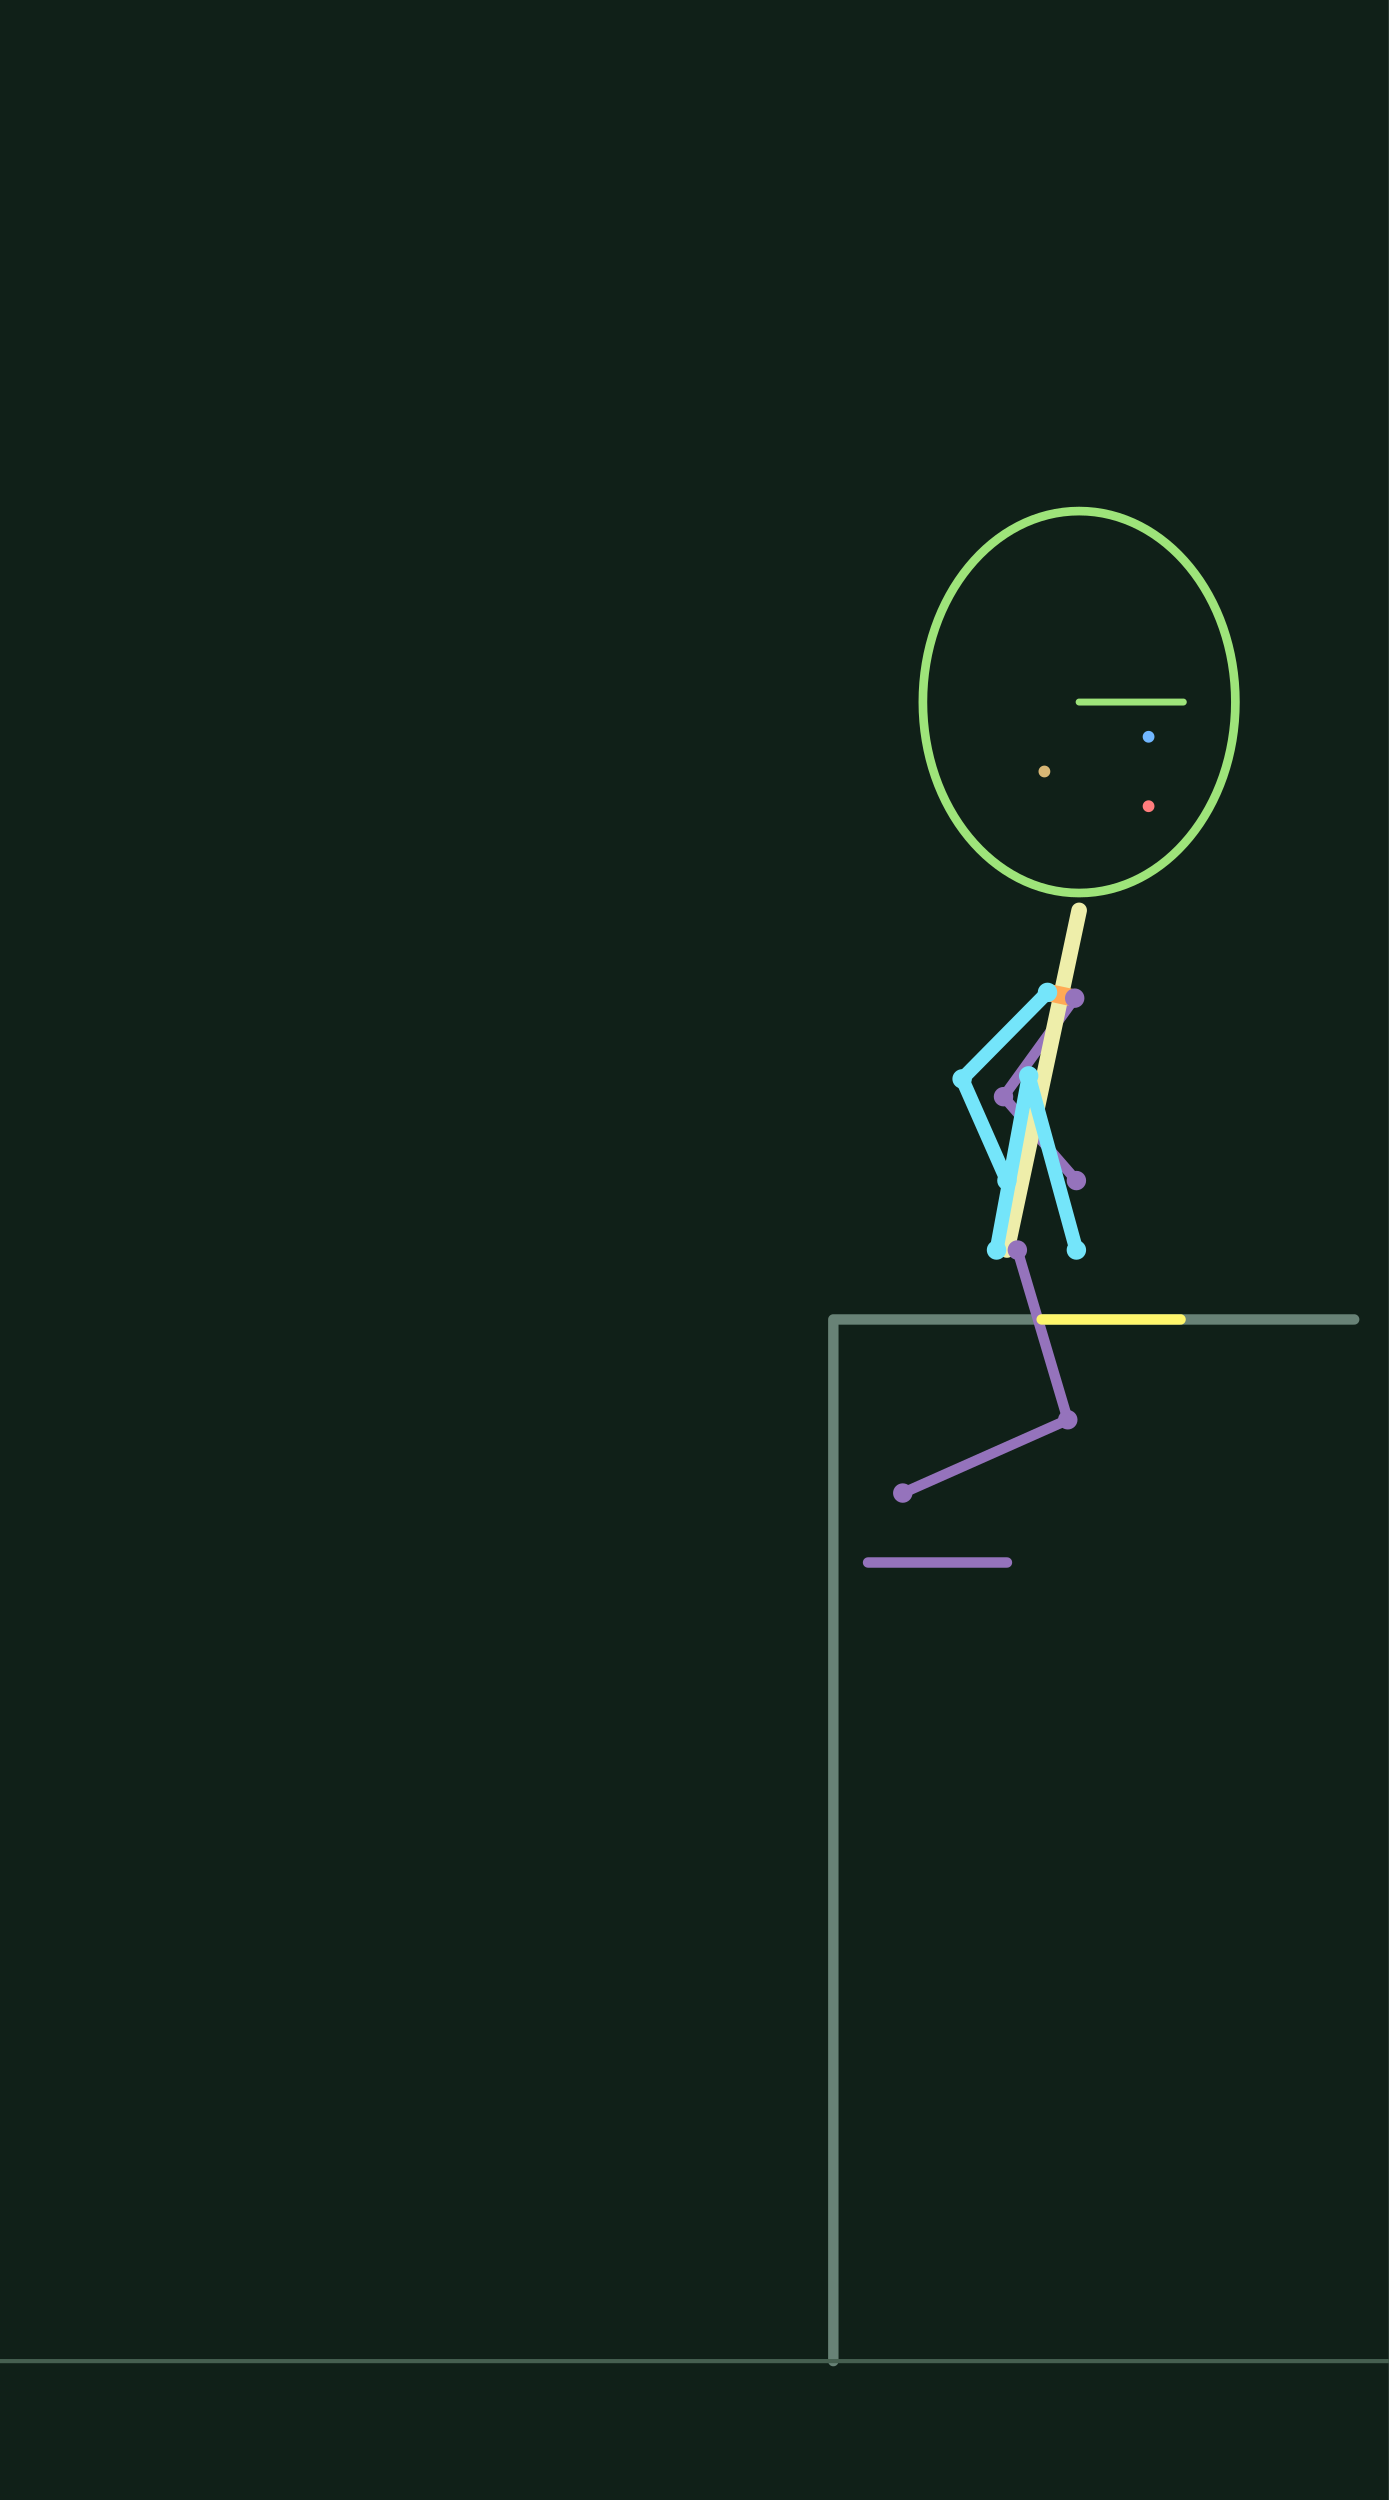
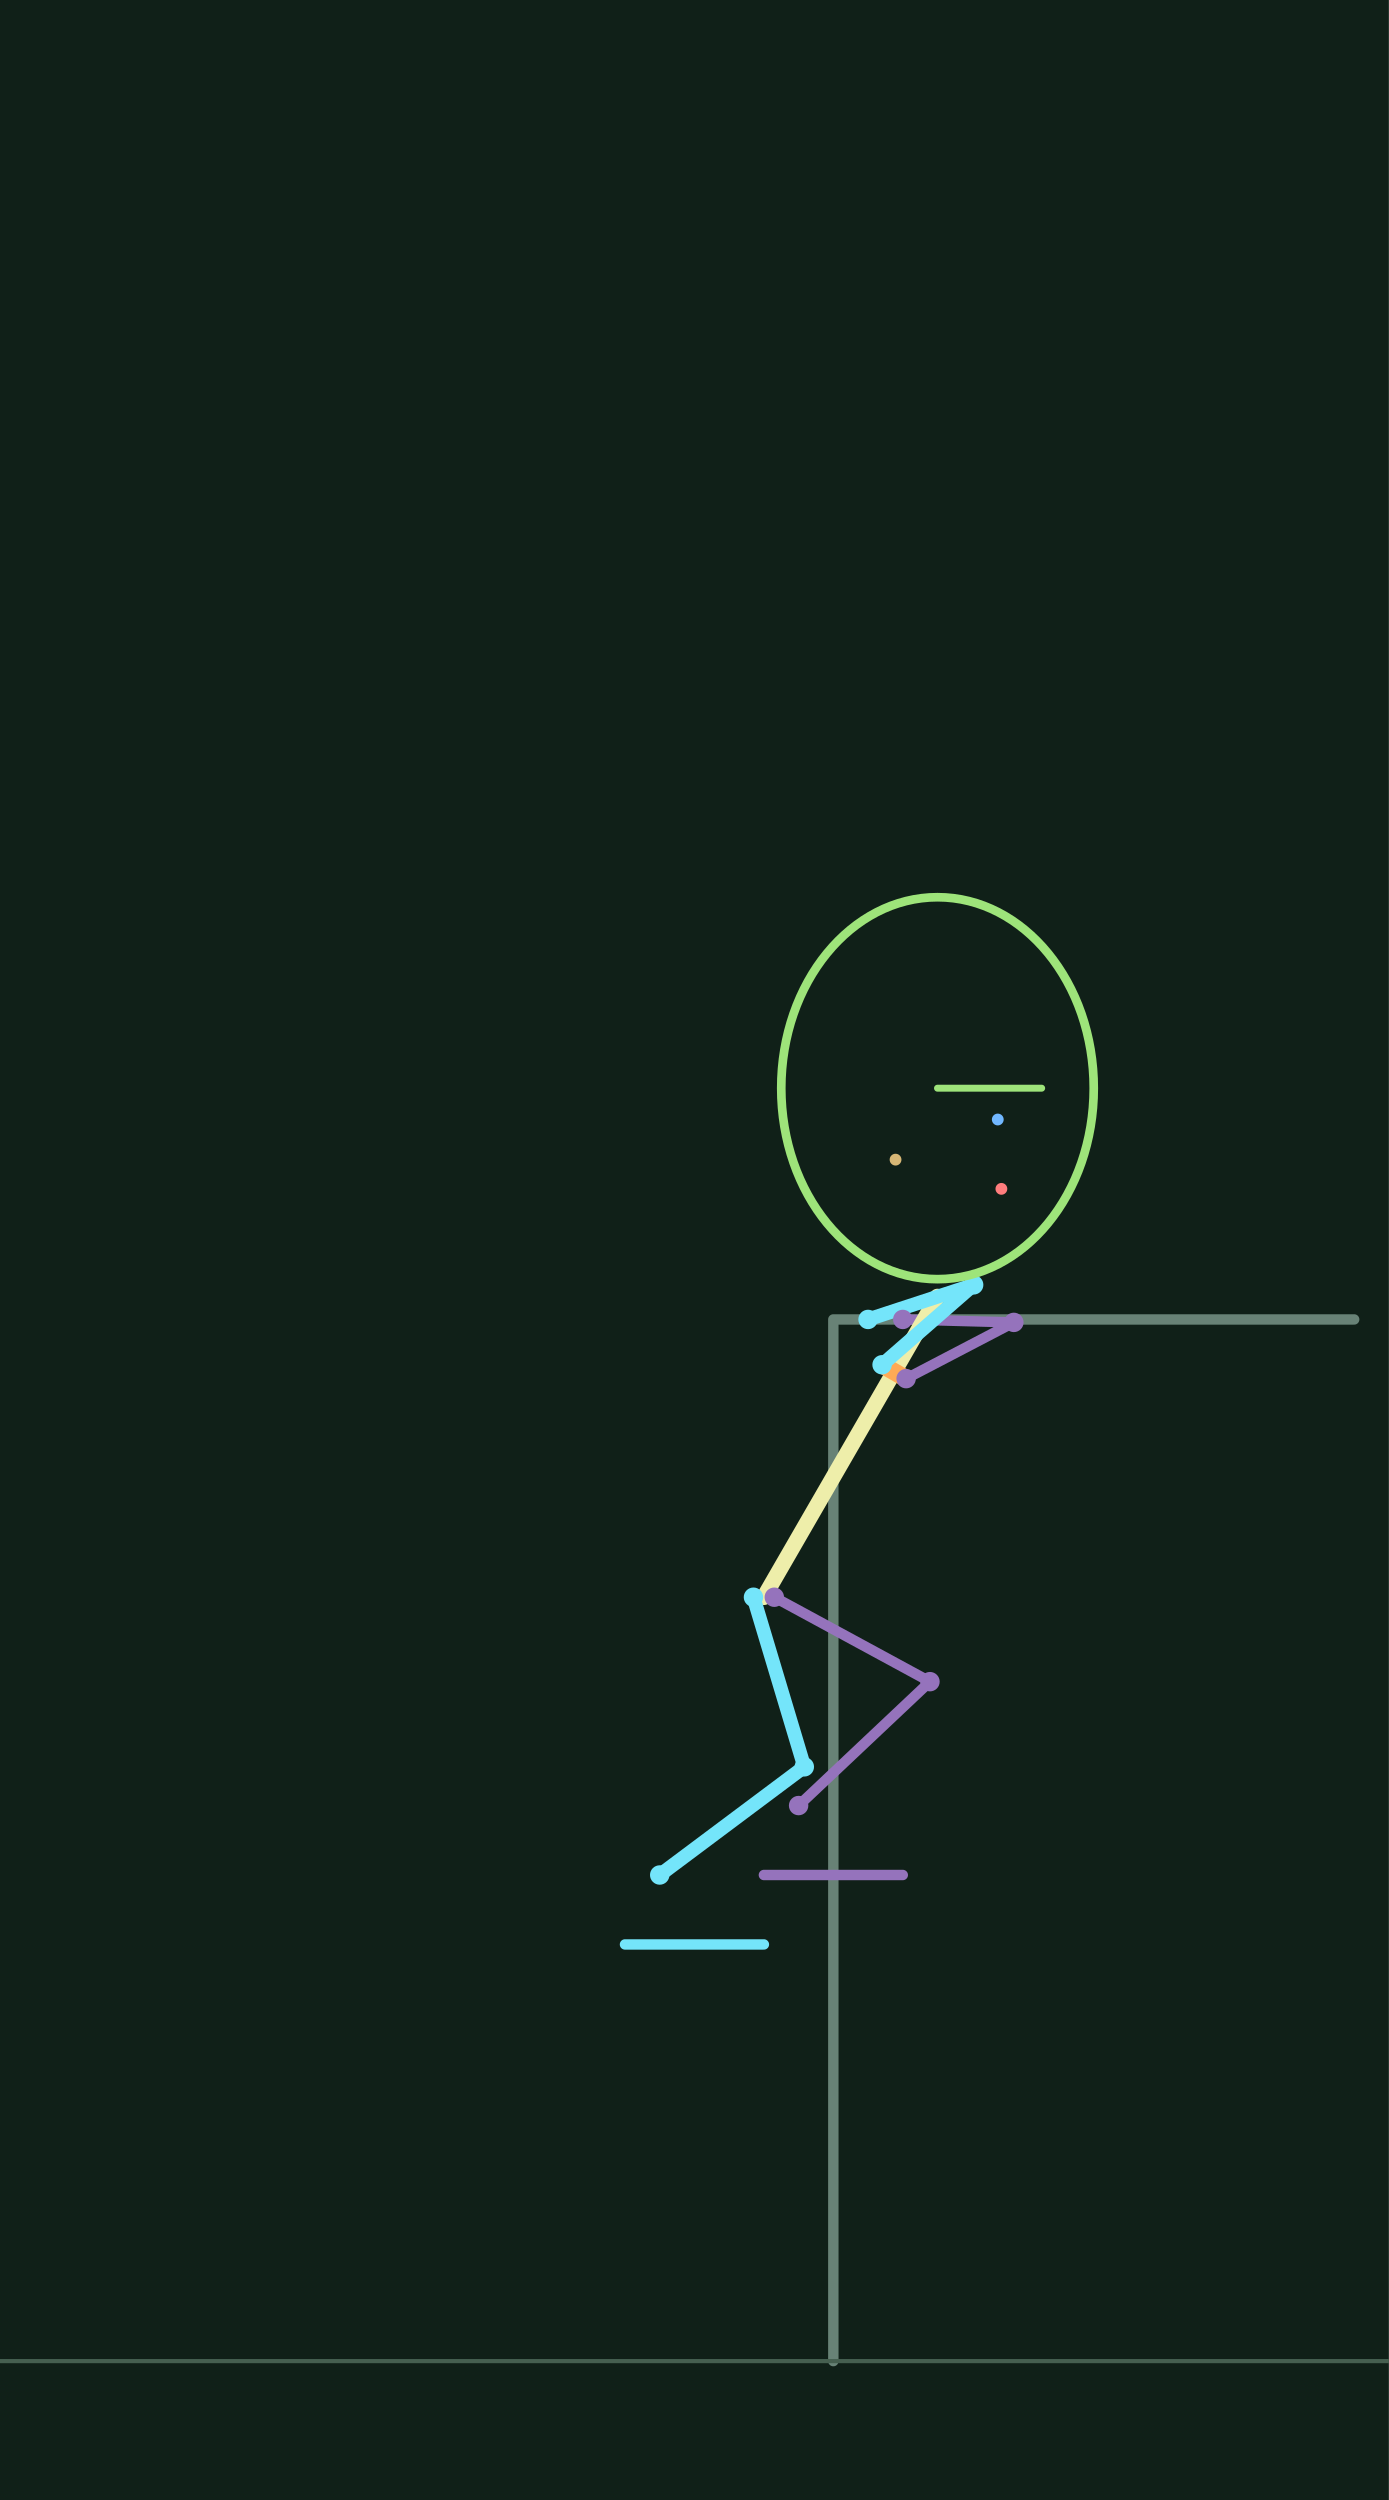
<svg xmlns="http://www.w3.org/2000/svg" width="400" height="720" viewBox="0 0 40 72">
  <rect width="100%" height="100%" fill="#102018" />
  <polyline points="24.000,68.000 24.000,38.000 39.000,38.000" fill="none" stroke="#688276" stroke-width="0.3" stroke-linecap="round" stroke-linejoin="round" />
  <path d="M0 68H40" stroke="#465f50" stroke-width=".12" />
-   <polyline points="29.300,36.000 30.752,40.889 26.000,43.000" fill="none" stroke="#9573bc" stroke-width="0.3" stroke-linecap="round" stroke-linejoin="round" />
-   <polyline points="30.951,28.747 28.901,31.584 31.000,34.000" fill="none" stroke="#9573bc" stroke-width="0.3" stroke-linecap="round" stroke-linejoin="round" />
-   <polyline points="29.000,36.000 31.079,26.219" fill="none" stroke="#eeeeaa" stroke-width="0.45" stroke-linecap="round" stroke-linejoin="round" />
-   <polyline points="30.168,28.581 30.951,28.747" fill="none" stroke="#ffaa55" stroke-width="0.5" stroke-linecap="round" stroke-linejoin="round" />
-   <polyline points="28.700,36.000 29.626,30.985 31.000,36.000" fill="none" stroke="#74e5fa" stroke-width="0.4" stroke-linecap="round" stroke-linejoin="round" />
-   <polyline points="30.168,28.581 27.709,31.072 29.000,34.000" fill="none" stroke="#74e5fa" stroke-width="0.4" stroke-linecap="round" stroke-linejoin="round" />
-   <polyline points="30.000,38.000 32.000,38.000 34.000,38.000" fill="none" stroke="#fff66b" stroke-width="0.3" stroke-linecap="round" stroke-linejoin="round" />
-   <polyline points="25.000,45.000 27.000,45.000 29.000,45.000" fill="none" stroke="#9573bc" stroke-width="0.3" stroke-linecap="round" stroke-linejoin="round" />
-   <circle cx="28.700" cy="36.000" r=".28" fill="#74e5fa" />
-   <circle cx="29.626" cy="30.985" r=".28" fill="#74e5fa" />
-   <circle cx="31.000" cy="36.000" r=".28" fill="#74e5fa" />
-   <circle cx="30.168" cy="28.581" r=".28" fill="#74e5fa" />
-   <circle cx="27.709" cy="31.072" r=".28" fill="#74e5fa" />
-   <circle cx="29.000" cy="34.000" r=".28" fill="#74e5fa" />
-   <circle cx="29.300" cy="36.000" r=".28" fill="#9573bc" />
-   <circle cx="30.752" cy="40.889" r=".28" fill="#9573bc" />
-   <circle cx="26.000" cy="43.000" r=".28" fill="#9573bc" />
-   <circle cx="30.951" cy="28.747" r=".28" fill="#9573bc" />
-   <circle cx="28.901" cy="31.584" r=".28" fill="#9573bc" />
-   <circle cx="31.000" cy="34.000" r=".28" fill="#9573bc" />
-   <ellipse cx="31.079" cy="20.219" rx="4.5" ry="5.5" fill="none" stroke="#9ee47a" stroke-width=".25" />
-   <circle cx="33.079" cy="21.219" r=".17" fill="#71b7ff" />
-   <circle cx="33.079" cy="23.219" r=".17" fill="#ff7d7d" />
-   <circle cx="30.079" cy="22.219" r=".17" fill="#d7b775" />
-   <polyline points="31.079,20.219 34.079,20.219" fill="none" stroke="#9ee47a" stroke-width="0.2" stroke-linecap="round" stroke-linejoin="round" />
+   <polyline points="22.300,46.000 26.783,48.432 23.000,52.000" fill="none" stroke="#9573bc" stroke-width="0.3" stroke-linecap="round" stroke-linejoin="round" />
+   <polyline points="26.096,39.705 29.199,38.085 26.000,38.000" fill="none" stroke="#9573bc" stroke-width="0.3" stroke-linecap="round" stroke-linejoin="round" />
+   <polyline points="22.000,46.000 27.000,37.340" fill="none" stroke="#eeeeaa" stroke-width="0.45" stroke-linecap="round" stroke-linejoin="round" />
+   <polyline points="25.404,39.305 26.096,39.705" fill="none" stroke="#ffaa55" stroke-width="0.5" stroke-linecap="round" stroke-linejoin="round" />
+   <polyline points="21.700,46.000 23.164,50.885 19.000,54.000" fill="none" stroke="#74e5fa" stroke-width="0.4" stroke-linecap="round" stroke-linejoin="round" />
+   <polyline points="25.404,39.305 28.041,37.004 25.000,38.000" fill="none" stroke="#74e5fa" stroke-width="0.4" stroke-linecap="round" stroke-linejoin="round" />
+   <polyline points="18.000,56.000 20.000,56.000 22.000,56.000" fill="none" stroke="#74e5fa" stroke-width="0.3" stroke-linecap="round" stroke-linejoin="round" />
+   <polyline points="22.000,54.000 24.000,54.000 26.000,54.000" fill="none" stroke="#9573bc" stroke-width="0.3" stroke-linecap="round" stroke-linejoin="round" />
+   <circle cx="21.700" cy="46.000" r=".28" fill="#74e5fa" />
+   <circle cx="23.164" cy="50.885" r=".28" fill="#74e5fa" />
+   <circle cx="19.000" cy="54.000" r=".28" fill="#74e5fa" />
+   <circle cx="25.404" cy="39.305" r=".28" fill="#74e5fa" />
+   <circle cx="28.041" cy="37.004" r=".28" fill="#74e5fa" />
+   <circle cx="25.000" cy="38.000" r=".28" fill="#74e5fa" />
+   <circle cx="22.300" cy="46.000" r=".28" fill="#9573bc" />
+   <circle cx="26.783" cy="48.432" r=".28" fill="#9573bc" />
+   <circle cx="23.000" cy="52.000" r=".28" fill="#9573bc" />
+   <circle cx="26.096" cy="39.705" r=".28" fill="#9573bc" />
+   <circle cx="29.199" cy="38.085" r=".28" fill="#9573bc" />
+   <circle cx="26.000" cy="38.000" r=".28" fill="#9573bc" />
+   <ellipse cx="27.000" cy="31.340" rx="4.5" ry="5.5" fill="none" stroke="#9ee47a" stroke-width=".25" />
+   <circle cx="28.736" cy="32.242" r=".17" fill="#71b7ff" />
+   <circle cx="28.840" cy="34.239" r=".17" fill="#ff7d7d" />
+   <circle cx="25.792" cy="33.398" r=".17" fill="#d7b775" />
+   <polyline points="27.000,31.340 30.000,31.340" fill="none" stroke="#9ee47a" stroke-width="0.2" stroke-linecap="round" stroke-linejoin="round" />
</svg>
